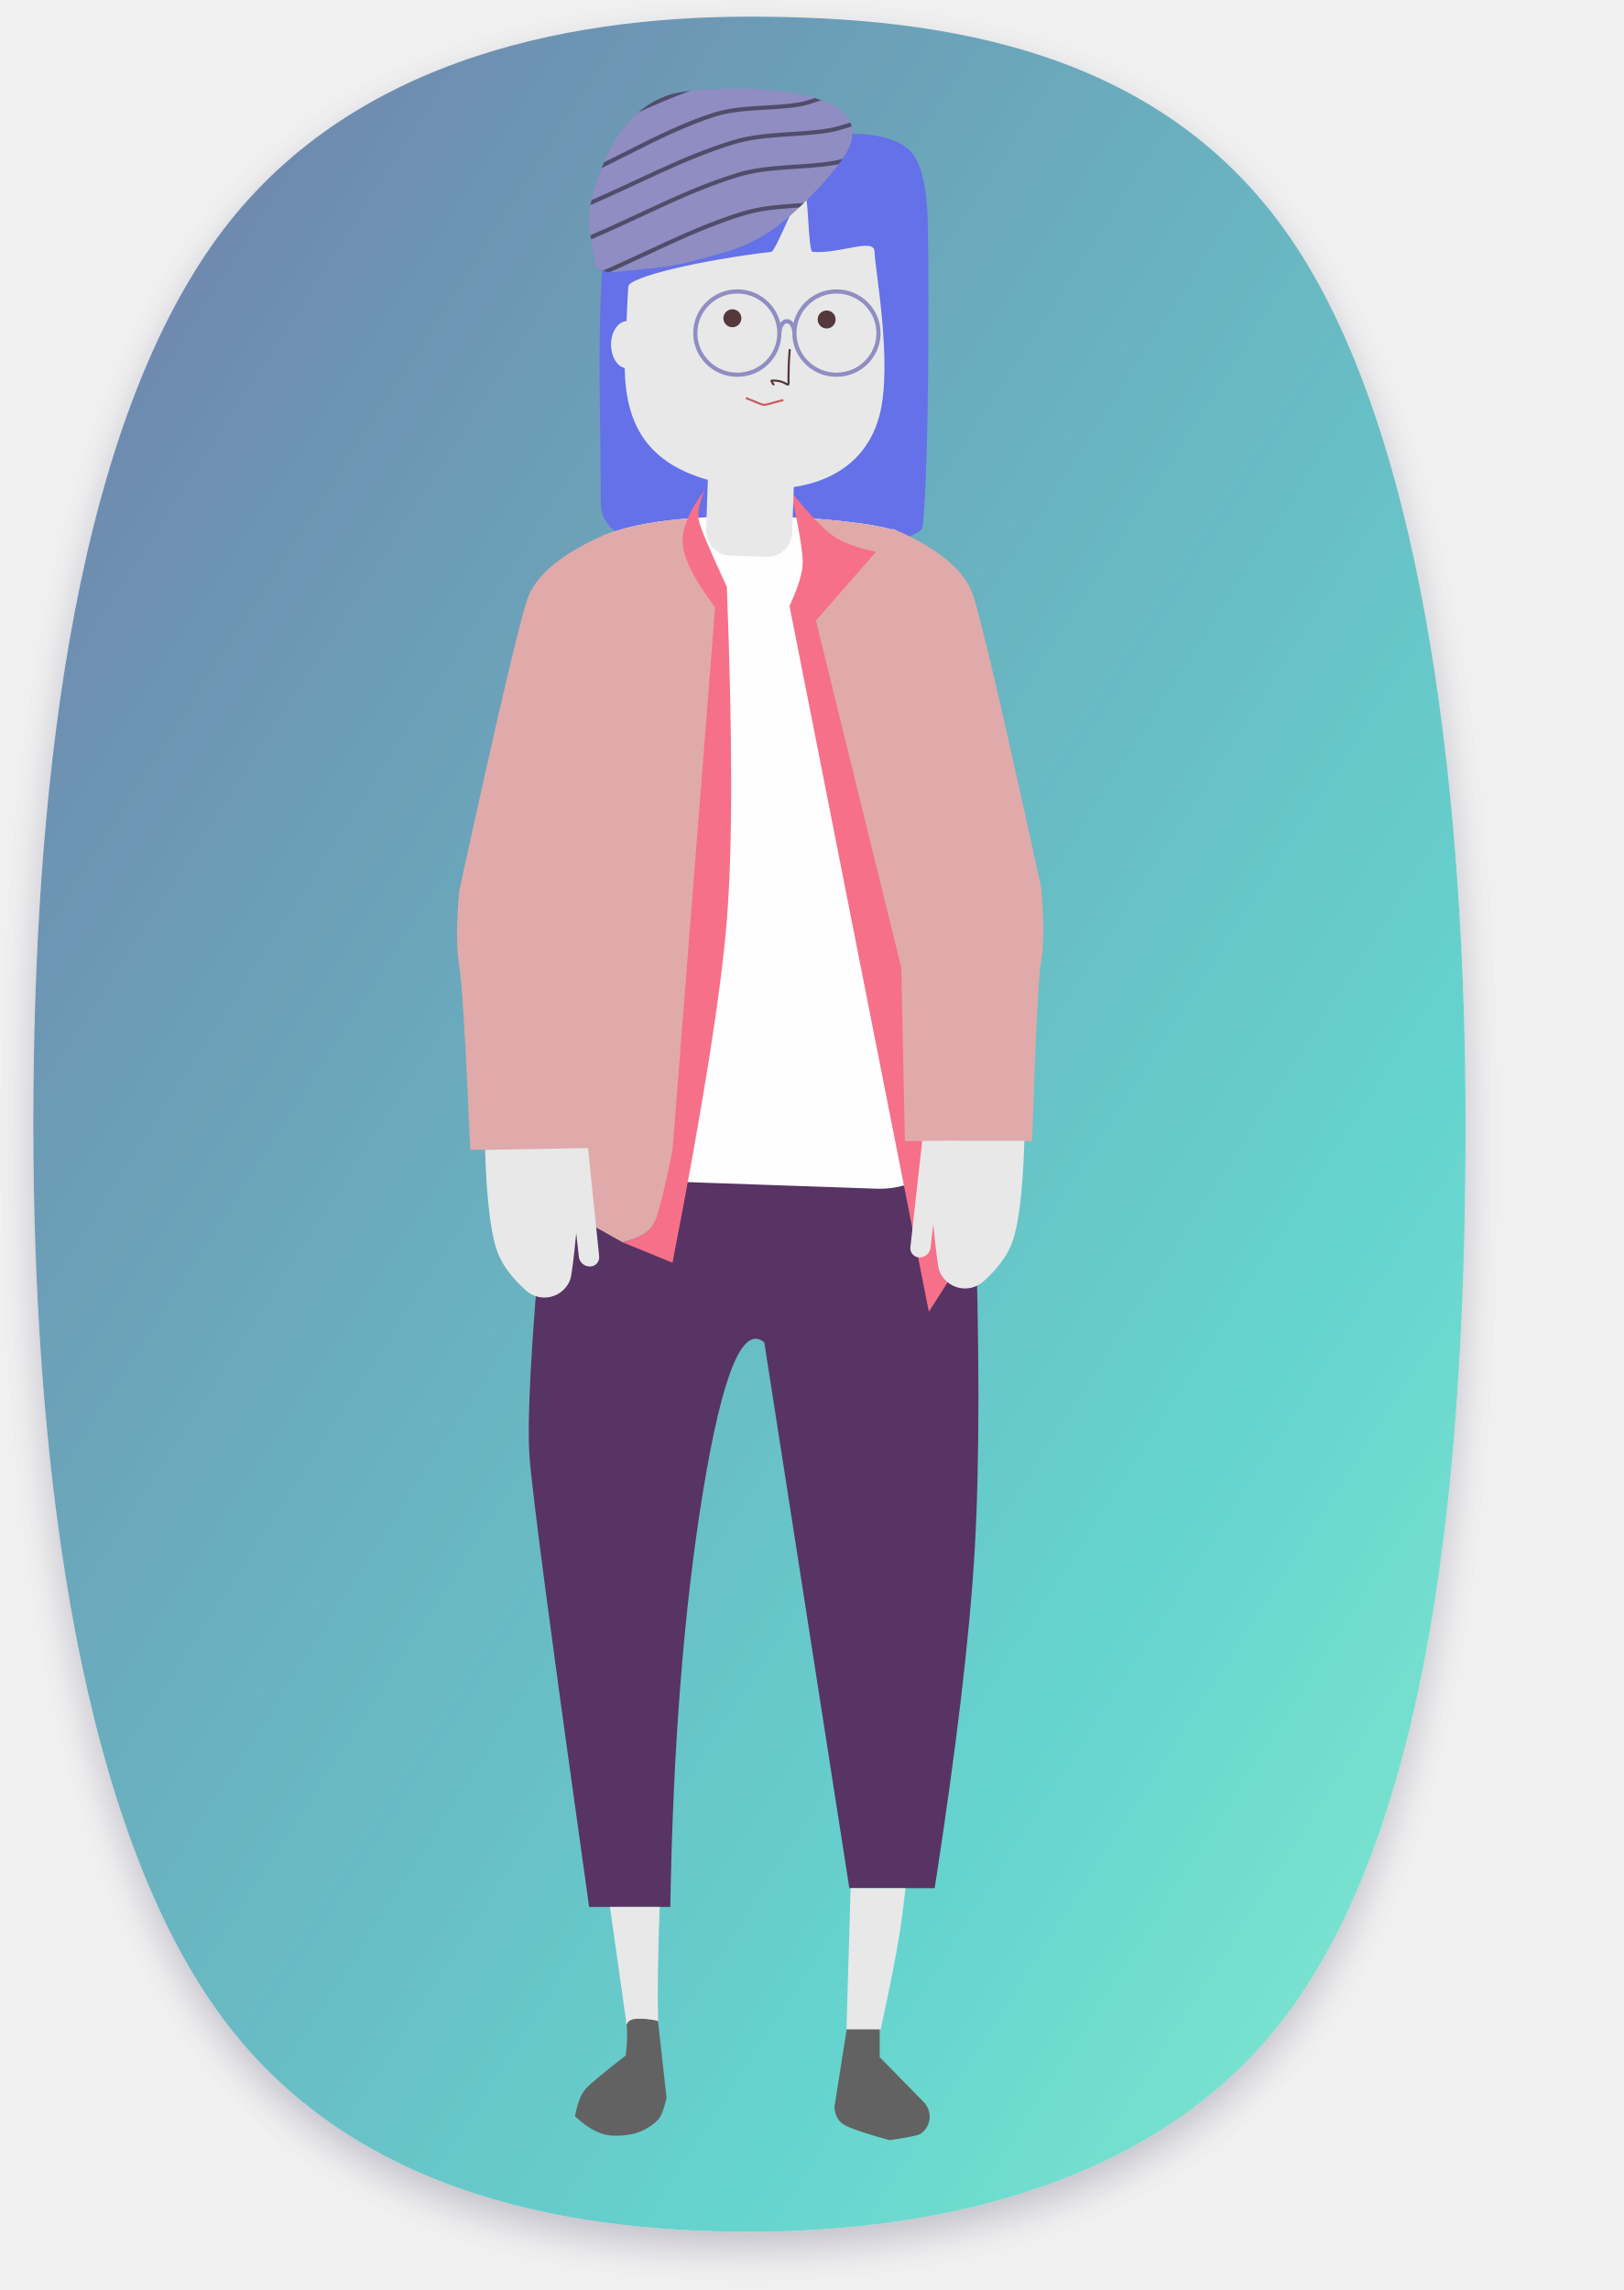
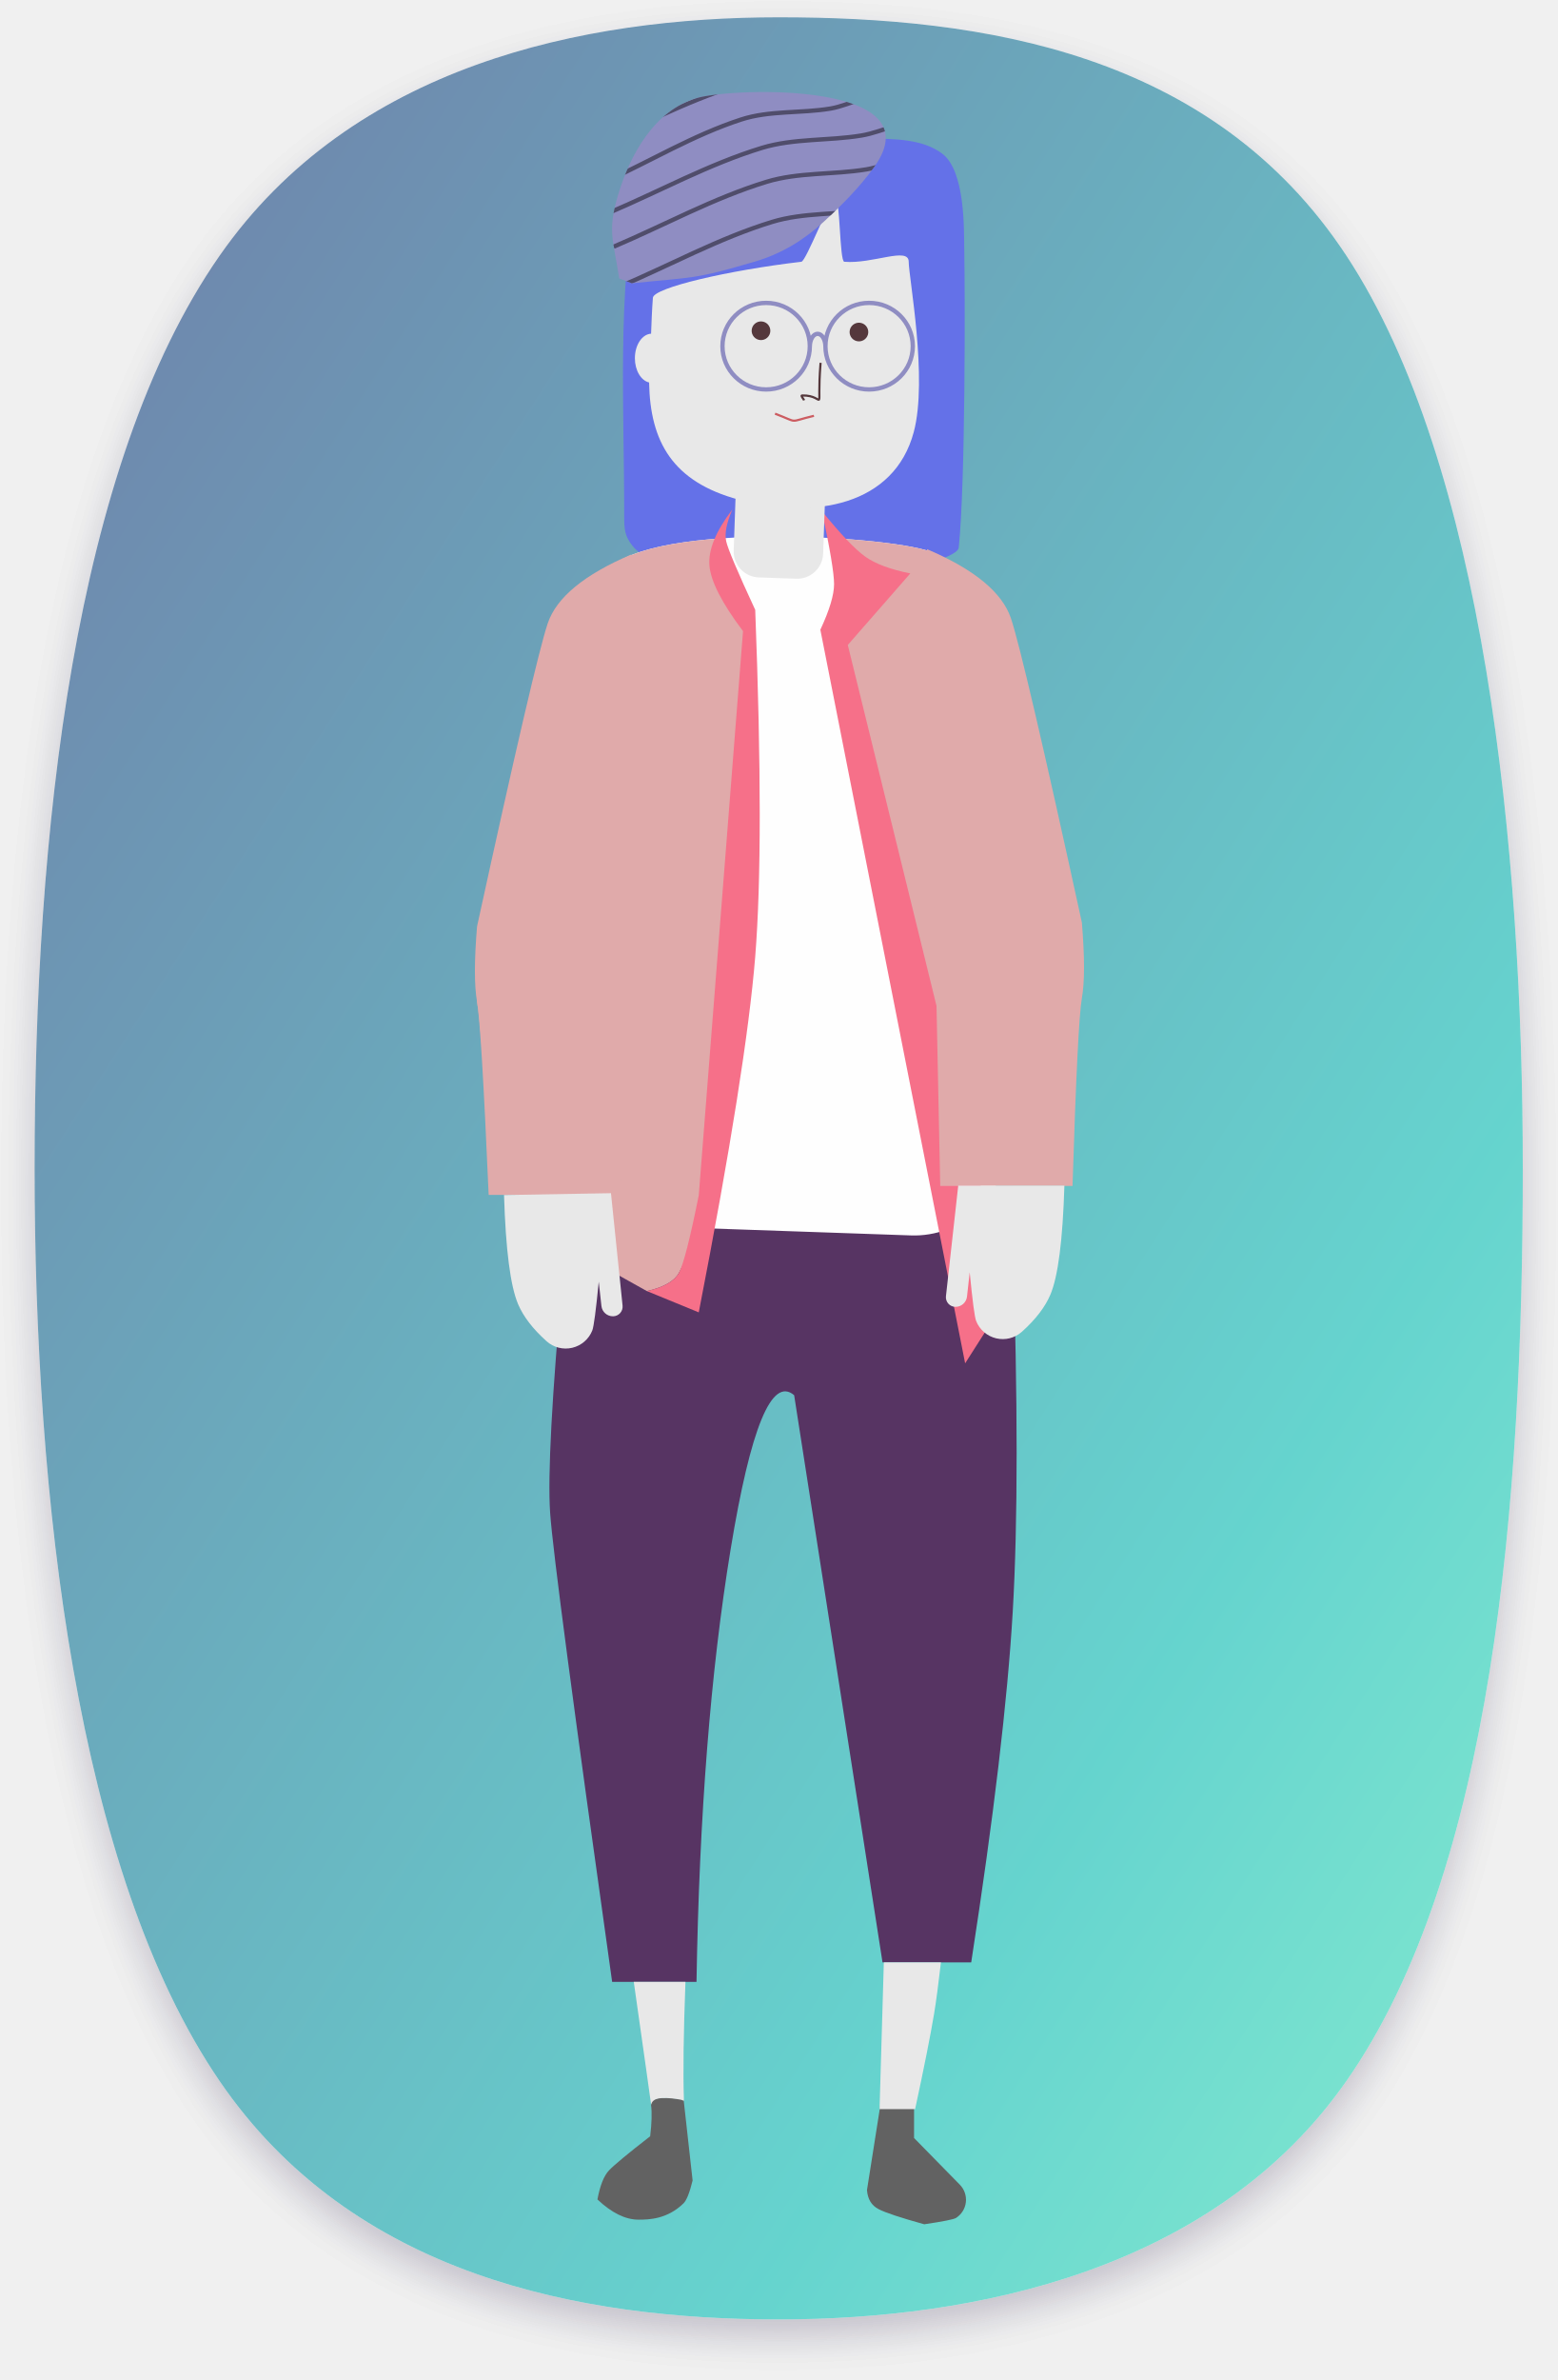
- <svg xmlns="http://www.w3.org/2000/svg" xmlns:xlink="http://www.w3.org/1999/xlink" viewBox="0 0 390 550">
+ <svg xmlns="http://www.w3.org/2000/svg" xmlns:xlink="http://www.w3.org/1999/xlink" viewBox="0 0 360 550">
  <defs>
    <path d="M172 532c45.1 0 100.562-11.185 131.237-55.104C337.173 428.308 344 343.162 344 266c0-74.28-9.018-162.638-40.763-210.896C272.198 7.918 218.963 0 172 0 126.826 0 73.443 11.054 42.751 55.104 8.904 103.682 0 188.954 0 266c0 76.097 9.63 162.412 42.751 210.896C73.571 522.012 126.213 532 172 532z" id="path-1" />
    <filter x="-4.1%" y="-1.9%" width="108.1%" height="105.3%" filterUnits="objectBoundingBox" id="filter-2">
      <feOffset dy="4" in="SourceAlpha" result="shadowOffsetOuter1" />
      <feGaussianBlur stdDeviation="4" in="shadowOffsetOuter1" result="shadowBlurOuter1" />
      <feComposite in="shadowBlurOuter1" in2="SourceAlpha" operator="out" result="shadowBlurOuter1" />
      <feColorMatrix values="0 0 0 0 0.047 0 0 0 0 0 0 0 0 0 0.2 0 0 0 0.1 0" in="shadowBlurOuter1" />
    </filter>
    <linearGradient x1="0%" y1="0%" y2="100%" id="linearGradient-3">
      <stop stop-color="#162B74" offset="0%" />
      <stop stop-color="#04BCB3" offset="73.779%" />
      <stop stop-color="#3AE4B6" offset="100%" />
    </linearGradient>
    <path d="M172 532c45.1 0 100.562-11.185 131.237-55.104C337.173 428.308 344 343.162 344 266c0-74.28-9.018-162.638-40.763-210.896C272.198 7.918 218.963 0 172 0 126.826 0 73.443 11.054 42.751 55.104 8.904 103.682 0 188.954 0 266c0 76.097 9.63 162.412 42.751 210.896C73.571 522.012 126.213 532 172 532z" id="path-4" />
    <filter x="-4.1%" y="-1.9%" width="108.1%" height="105.3%" filterUnits="objectBoundingBox" id="filter-5">
      <feOffset dy="4" in="SourceAlpha" result="shadowOffsetOuter1" />
      <feGaussianBlur stdDeviation="4" in="shadowOffsetOuter1" result="shadowBlurOuter1" />
      <feComposite in="shadowBlurOuter1" in2="SourceAlpha" operator="out" result="shadowBlurOuter1" />
      <feColorMatrix values="0 0 0 0 0.047 0 0 0 0 0 0 0 0 0 0.2 0 0 0 0.1 0" in="shadowBlurOuter1" />
    </filter>
    <path d="M2.988 40.482c14.436.537 14.228 1.174 29.02-1.033 6.129-.915 11.71-3.3 16.876-6.871 4.71-3.257 9.342-6.746 13.31-10.908C79.019 4.025 32.66-1.047 23.932.172 13.736 1.596 6.744 10.906 2.616 19.942-.983 27.823.142 30.005.251 38.964l2.737 1.52z" id="path-6" />
  </defs>
  <g id="App---in-progress" fill="none" fill-rule="evenodd">
    <g id="avatar_2-hotspots" transform="translate(-8 -65)">
      <g id="avatar_2-hoptspots" transform="translate(16 69)">
        <g id="Oval-5">
          <use fill="#000" filter="url(#filter-2)" xlink:href="#path-1" />
          <use fill-opacity=".5" fill="#FFF" xlink:href="#path-1" />
        </g>
        <g id="Oval-5">
          <use fill="#000" filter="url(#filter-5)" xlink:href="#path-4" />
          <use fill-opacity=".6" fill="url(#linearGradient-3)" xlink:href="#path-4" />
        </g>
        <g id="charachter_3" transform="translate(11 12)">
          <g id="bottom" transform="translate(108 251)">
            <g id="shoes" transform="translate(11.1 217.7)" fill="#626262">
              <path d="M19.919.506L22 19.195c-.693 2.82-1.387 4.572-2.081 5.256-3.756 3.699-8.026 3.796-10.405 3.796-3.04 0-6.21-1.557-9.514-4.672.605-3.237 1.497-5.476 2.676-6.716 1.179-1.241 4.35-3.87 9.513-7.885.367-3.054.437-5.445.21-7.175C12.174.07 14.68-.36 19.92.506z" id="Path-21" />
              <path d="M65.4 1.8l7.789.539v7.037l10.584 10.792a4.975 4.975 0 0 1-.88 7.68c-.516.33-2.967.818-7.351 1.466-5.449-1.507-8.978-2.68-10.588-3.518-1.61-.84-2.492-2.305-2.646-4.398L65.4 1.799z" id="Path-22" />
            </g>
            <path d="M11.917.78c0 1.082-5.979 4.046-8.814 12.272-.83 2.41-.83 7.28 0 14.61C.557 55.692-.423 74.004.166 82.597.754 91.189 5.532 127.324 14.5 191H34c.635-38.448 3.262-71.757 7.883-99.93 4.62-28.17 9.517-40.054 14.69-35.648L77 186.5h20.5c5.207-33.606 8.408-60.643 9.603-81.111 1.196-20.468 1.196-48.812 0-85.032-1.878-4.73-3.543-8.043-4.994-9.935-1.451-1.892-4.193-4.327-8.226-7.305C39.239 0 11.917-.78 11.917.779z" id="trousers" fill="#573463" />
          </g>
          <path d="M126.98 32.147c2.28-13.495 10.225-15.386 23.962-15.822 10.389-.33 20.786-.374 31.18-.285 5.274.045 12.178.006 16.733 3.508 5.299 4.074 4.956 17.627 5.036 21.82.2 10.496.294 54.072-1.273 69.186-.144 1.387-4.491 2.8-4.942 2.925-6.805 1.874-8.664 2.033-15.664 2.24-20.2.602-22.526.273-45.859-1.344-3.125-.217-7.105-1.84-9.026-4.331-1.755-2.276-1.844-3.796-1.84-6.855.035-24.844-1.71-51.045 3.015-75.802" id="hair" fill="#6471E8" />
          <g id="upper" transform="rotate(15 5.968 441.085)">
            <g id="top" transform="rotate(-15 346.993 45.449)">
              <path d="M106.67 10.427c4.98 4.209 12.74 81.044 16.052 134.828.72 11.69-8.173 21.75-19.863 22.47-.68.042-1.36.051-2.04.027l-65.652-2.282c-8.83-.307-15.741-7.715-15.434-16.546a16 16 0 0 1 .118-1.463c5.7-44.811 8.497-68.436 8.39-70.874-.165-3.782-4.28-57.364 3.598-63.643 13.294-10.593 70.263-6.377 74.831-2.517z" id="shirt" fill="#FEFEFE" />
              <path d="M106.67 10.427c4.98 4.209 4.603 60.378 7.915 114.162a2.763 2.763 0 0 1-5.422.903c-15.758-57.257-24.237-89.8-25.438-97.626-.521-3.39 1.126-9.635 1.18-11.146.203-5.812-4.127-10.218-1.18-10.035 11.74.73 21.194 2.263 22.945 3.742z" id="Rectangle-5" fill="#E0AAAA" />
              <path d="M80.21.36c4.36 5.372 7.706 8.886 10.037 10.542 2.33 1.656 5.797 2.945 10.397 3.868L86.194 31.3 123.2 181.816l-9.882 15.494L79.85 27.782c2.115-4.532 3.173-8.049 3.173-10.55 0-2.5-.938-8.125-2.813-16.872z" id="Path-30" fill="#F67089" />
              <path d="M19.792 147.96H3.179c-1.137-19.154-2.033-30.558-2.688-34.213-.655-3.655-.655-9.447 0-17.375 8.881-40.698 14.325-64.044 16.333-70.037 2.007-5.993 8.451-11.307 19.332-15.942l-.002.147c5.126-2.087 12.564-3.292 20.715-3.868 2.151-.152 2.155 10.706 3.571 13.104 5.207 8.816 2.426 57.577-8.344 146.283-2.35 5.158-3.995 8.605-4.935 10.34-1.042 1.923-3.51 3.329-7.407 4.217l-21.766-12.16.52-4.736a2.862 2.862 0 0 1-.5-1.725c.624-4.904 1.219-9.58 1.784-14.035z" id="Combined-Shape" fill="#E0AAAA" />
              <path d="M.491 113.747c.655 3.655 1.55 18.535 2.688 44.641h30.468c.264-16.354.264-24.684 0-24.99-21.949-25.471-33.8-23.241-33.156-19.651z" id="Path-16" fill="#E0AAAA" />
              <path d="M59.506 0c-1.35 3.129-1.82 5.588-1.411 7.38.408 1.79 2.642 7.061 6.701 15.812 1.388 36.153 1.388 62.858 0 80.118-1.387 17.259-5.737 44.667-13.05 82.225l-11.992-4.919c3.896-.888 6.365-2.294 7.407-4.217 1.042-1.923 2.57-7.897 4.585-17.92L61.975 28.11c-4.855-6.451-7.442-11.488-7.76-15.11C53.897 9.38 55.661 5.047 59.505 0z" id="Path-31" fill="#F67089" />
              <path d="M104.512 9.169c10.92 4.652 17.389 9.985 19.403 16 2.015 6.016 7.48 29.447 16.393 70.295.657 7.958.657 13.77 0 17.44-.657 3.668-1.379 18.14-2.165 43.416h-30.58L104.512 9.17z" id="Path-16" fill="#E0AAAA" />
            </g>
            <g id="body" transform="translate(26.443)" fill="#E8E8E8">
              <g id="legs" transform="translate(96.698 386.903)">
                <path d="M15.868 21.581c-.45 12.057-.568 21.127-.355 27.209 0 .545.027.156-.792.005-1.087-.2-2.864-.46-4.317-.36-1.22.085-2.198.39-2.475 1.524-.222-1.731-1.557-11.19-4.005-28.378h11.944z" id="Path-21" transform="rotate(-15 9.896 35.77)" />
                <path d="M59.302 2.146l-.99 33.898h8.224c2.085-9.66 3.553-17.047 4.405-22.162.439-2.636.958-6.547 1.559-11.736H59.302z" id="Path-22" transform="rotate(-15 65.406 19.095)" />
              </g>
              <g id="head">
                <rect id="Combined-Shape" transform="rotate(-13 42.59 76.896)" x="32.246" y="64.931" width="20.686" height="23.93" rx="6" />
                <path d="M4.913 52.577c-1.91.07-3.893-1.828-4.625-4.562-.791-2.952.169-5.79 2.148-6.444-.574-2.53-1.199-5.224-1.744-8.127-.431-2.295 15.26-10.664 30.996-16.92 1.047-.416 2.637-16.008 3.68-16.403 1.125-.427 4.807 14.03 5.907 13.834C47.751 12.8 54.74 6.675 55.656 10.1c.918 3.425 11.314 24.935 11.314 37.739 0 17.428-16.79 25.532-34.997 25.532-15.891 0-23.303-7.67-27.06-20.794z" id="Combined-Shape" />
              </g>
              <g id="hands" transform="translate(20.507 206.93)">
                <path d="M31.975 31.302c-.163 12.62-1.1 21.045-2.81 25.272-1.166 2.884-3.31 5.776-6.43 8.675a6.616 6.616 0 0 1-10.614-2.31c-.362-.874-.924-4.618-1.685-11.232l-.524 5.625a2.672 2.672 0 0 1-2.66 2.424 2.235 2.235 0 0 1-2.228-2.426l2.228-26.028h24.723z" id="Path-18" transform="scale(-1 1) rotate(16 0 -82.443)" />
                <path d="M129.89 2.804c-.163 12.62-1.1 21.045-2.81 25.272-1.166 2.884-3.31 5.776-6.43 8.675a6.616 6.616 0 0 1-10.614-2.31c-.363-.874-.925-4.618-1.686-11.232l-.523 5.625a2.672 2.672 0 0 1-2.66 2.424h-.001a2.218 2.218 0 0 1-2.208-2.424l2.394-25.601 24.538-.429z" id="Path-18" transform="rotate(-14 116.419 20.662)" />
              </g>
            </g>
            <g id="face" transform="translate(51.087 26.608)">
              <path d="M17.381 11.326c2.314 12.538 3.345 6.778-2.172 8.389-.392.114.492.64.739.96" id="Path-2" stroke="#55383C" stroke-width=".5" />
              <path d="M19.068 23.551c-5.62 3.034-2.673 2.464-8.815 1.849" id="Path-3" stroke="#CC5C61" stroke-width=".5" />
              <ellipse class="eye" fill="#55383C" cx="24.104" cy="2.157" rx="2.159" ry="2.157" />
              <ellipse class="eye" fill="#55383C" cx="2.159" cy="7.731" rx="2.159" ry="2.157" />
            </g>
          </g>
          <path d="M158.098 74C152.521 74 148 69.523 148 64s4.521-10 10.098-10c5.578 0 10.099 4.477 10.099 10s-4.521 10-10.099 10zm10.1-10c.028-1.586.824-2.857 1.802-2.857.978 0 1.774 1.271 1.802 2.857m10.1 10c-5.578 0-10.099-4.477-10.099-10s4.521-10 10.099-10C187.479 54 192 58.477 192 64s-4.521 10-10.098 10z" id="glasses" stroke="#8F8DC2" />
          <g id="hat" transform="rotate(-8 129.252 -842.19)">
            <mask id="mask-7" fill="#fff">
              <use xlink:href="#path-6" />
            </mask>
            <use id="Mask" fill="#8F8DC2" xlink:href="#path-6" />
            <path d="M0 16.449c11.079-3.308 21.864-7.913 33.237-9.925 6.836-1.21 13.874.546 20.81.363 2.43-.064 4.809-.735 7.214-1.103M0 23.612c12.352-3.308 24.377-7.913 37.057-9.925 7.622-1.209 15.47.547 23.201.363 2.71-.064 5.363-.735 8.044-1.103M0 31.524c12.352-3.308 24.377-7.912 37.057-9.924 7.622-1.21 15.47.546 23.201.363 2.71-.064 5.363-.736 8.044-1.103M0 40.875c12.352-3.308 24.377-7.912 37.057-9.924 7.622-1.21 15.47.546 23.201.363 2.71-.065 5.363-.736 8.044-1.103M-3.52 8.507C8.831 5.199 20.855.594 33.535-1.418c7.622-1.21 15.47.546 23.202.363 2.71-.064 5.362-.735 8.043-1.103" id="Path-7" stroke="#504D6B" mask="url(#mask-7)" />
          </g>
        </g>
        <g id="hot_spots" transform="translate(106 1)" fill="#5594CF" fill-opacity=".4" opacity="0">
          <ellipse id="feet-hotspot" cx="114.423" cy="487.409" rx="17.423" ry="17.409" />
          <ellipse id="legs-hotspot" cx="78.192" cy="351.667" rx="17.423" ry="17.409" />
          <ellipse id="hands-hotspot" cx="136.423" cy="272.409" rx="17.423" ry="17.409" />
          <ellipse id="belly-hotspot" cx="71.423" cy="231.409" rx="17.423" ry="17.409" />
          <ellipse id="arms-hotspot" cx="143.423" cy="186.409" rx="17.423" ry="17.409" />
          <ellipse id="chest-hotspot" cx="88.423" cy="161.409" rx="17.423" ry="17.409" />
          <ellipse id="shoulders-hotspot" cx="17.423" cy="120.409" rx="17.423" ry="17.409" />
          <ellipse id="face-hotspot" cx="119.423" cy="80.409" rx="17.423" ry="17.409" />
          <ellipse id="head-hotspot" cx="61.423" cy="17.409" rx="17.423" ry="17.409" />
        </g>
      </g>
    </g>
  </g>
</svg>
